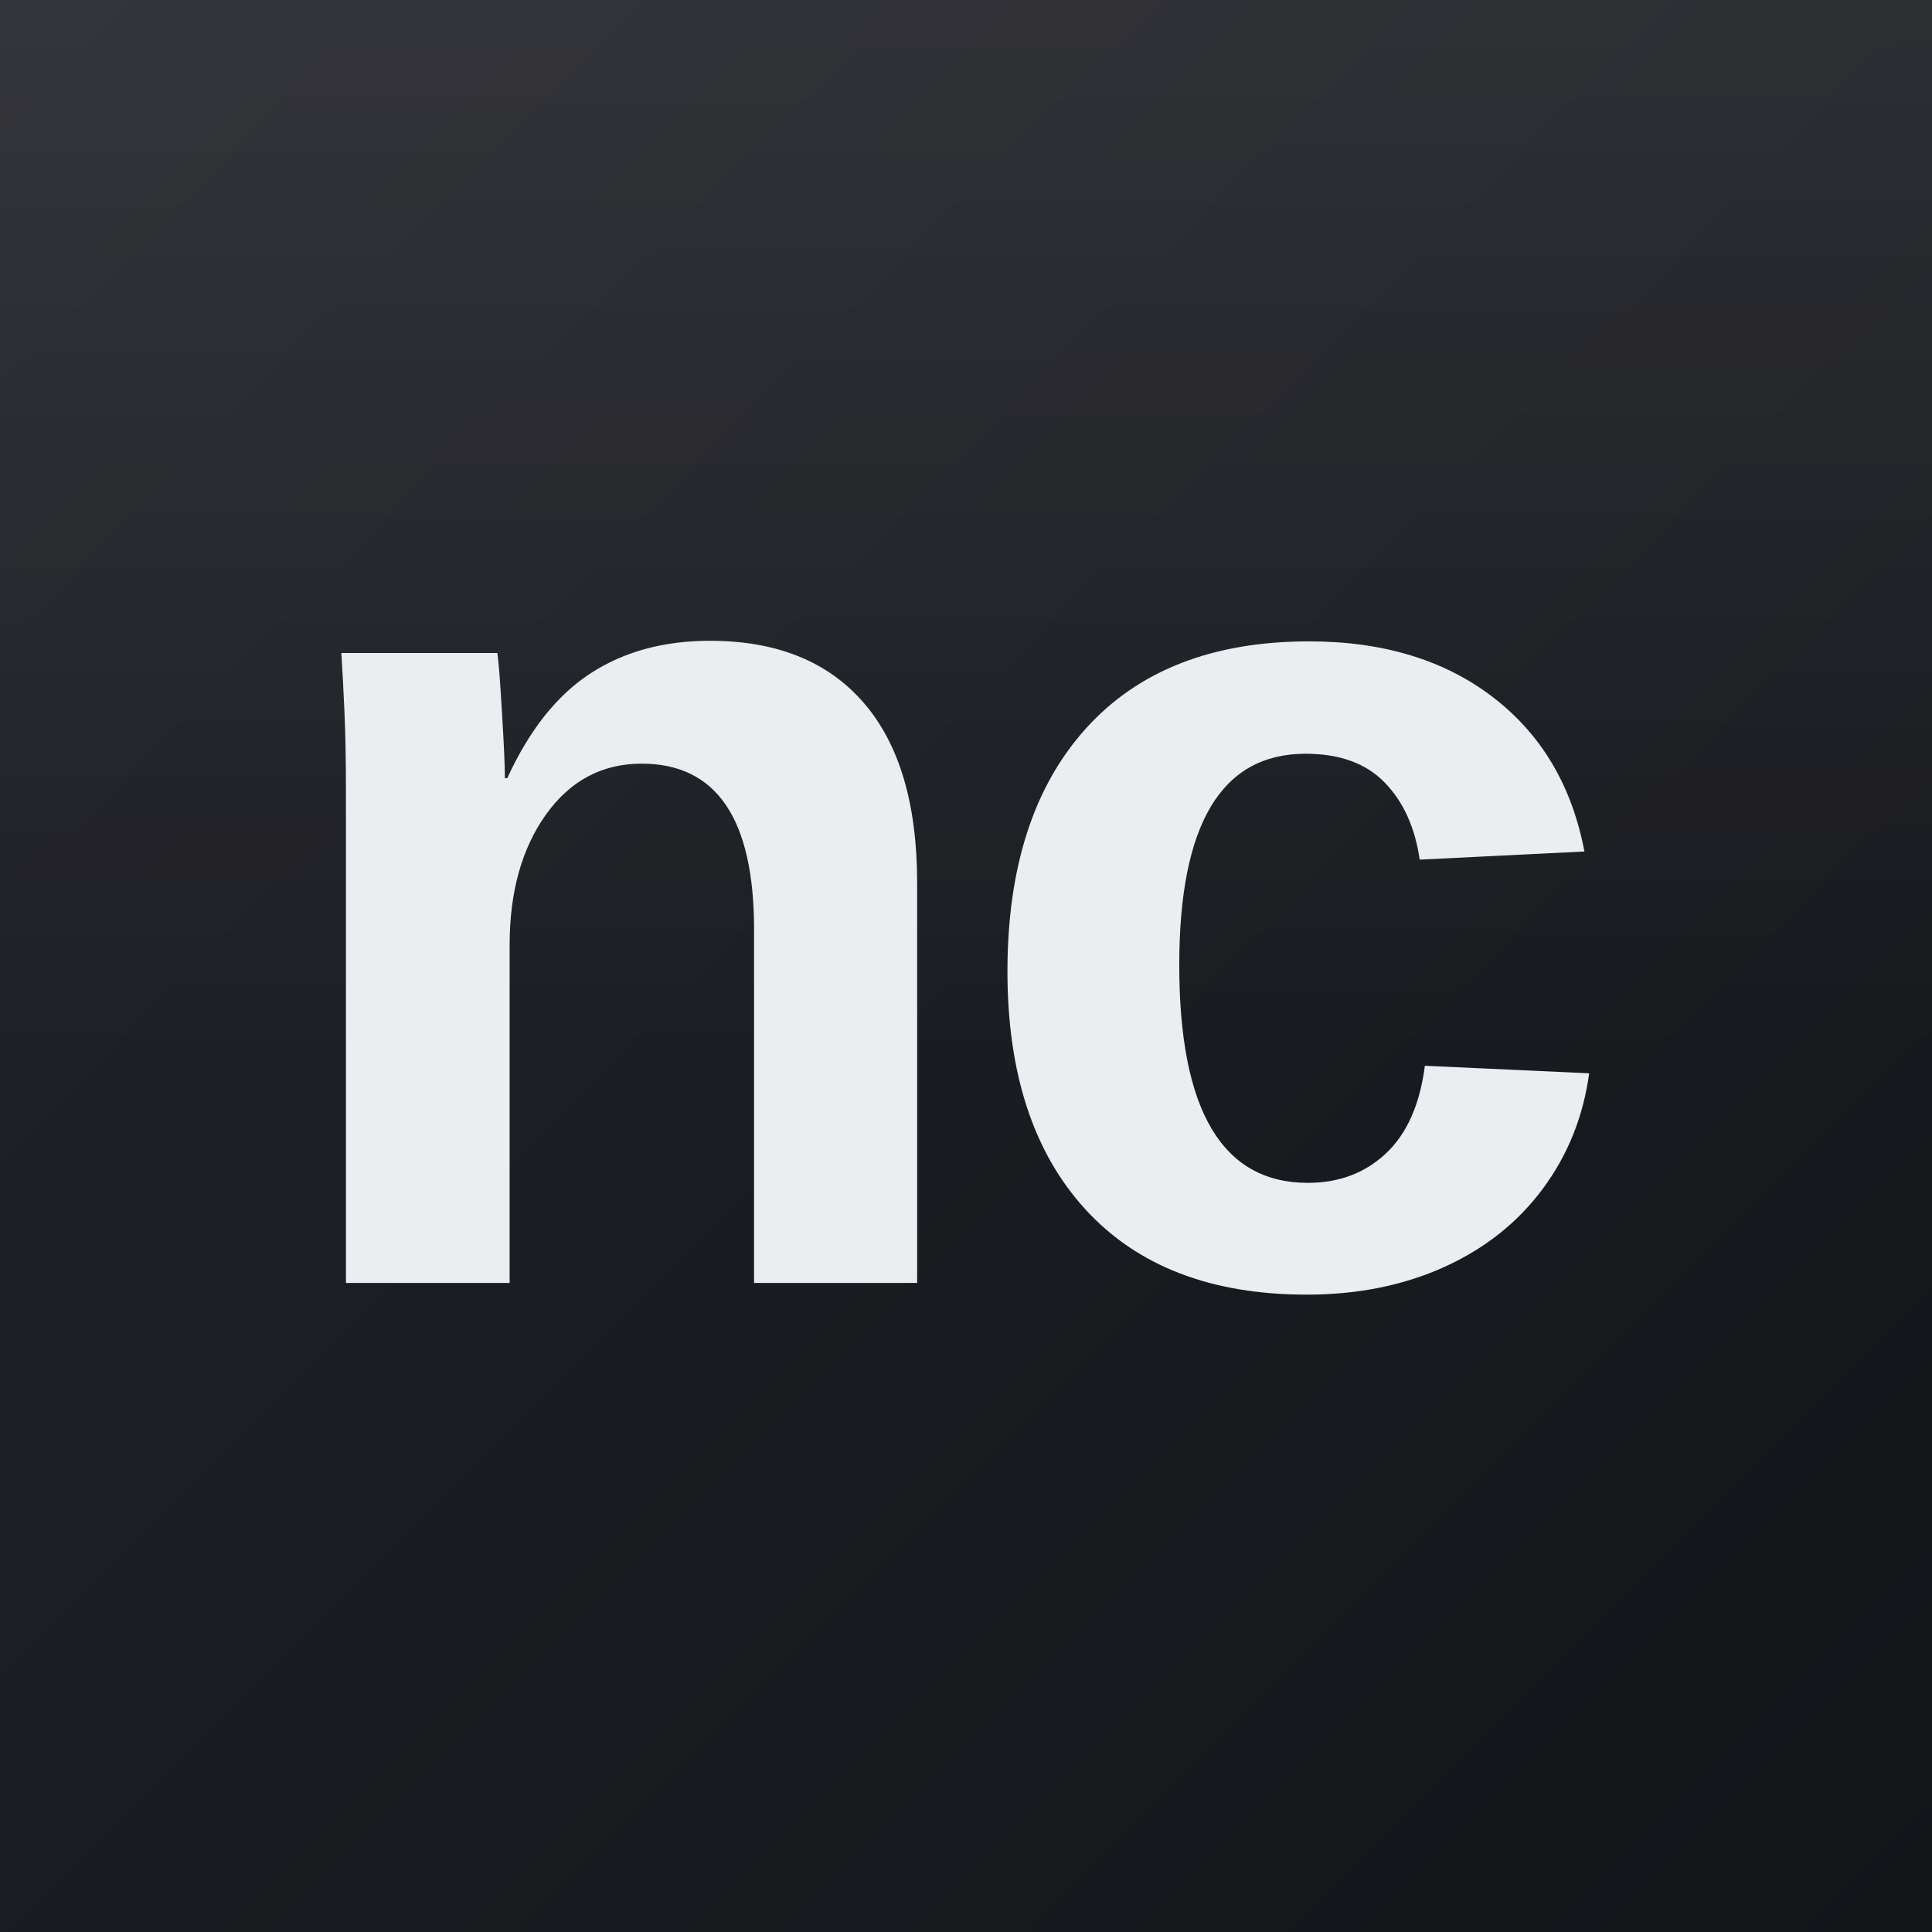
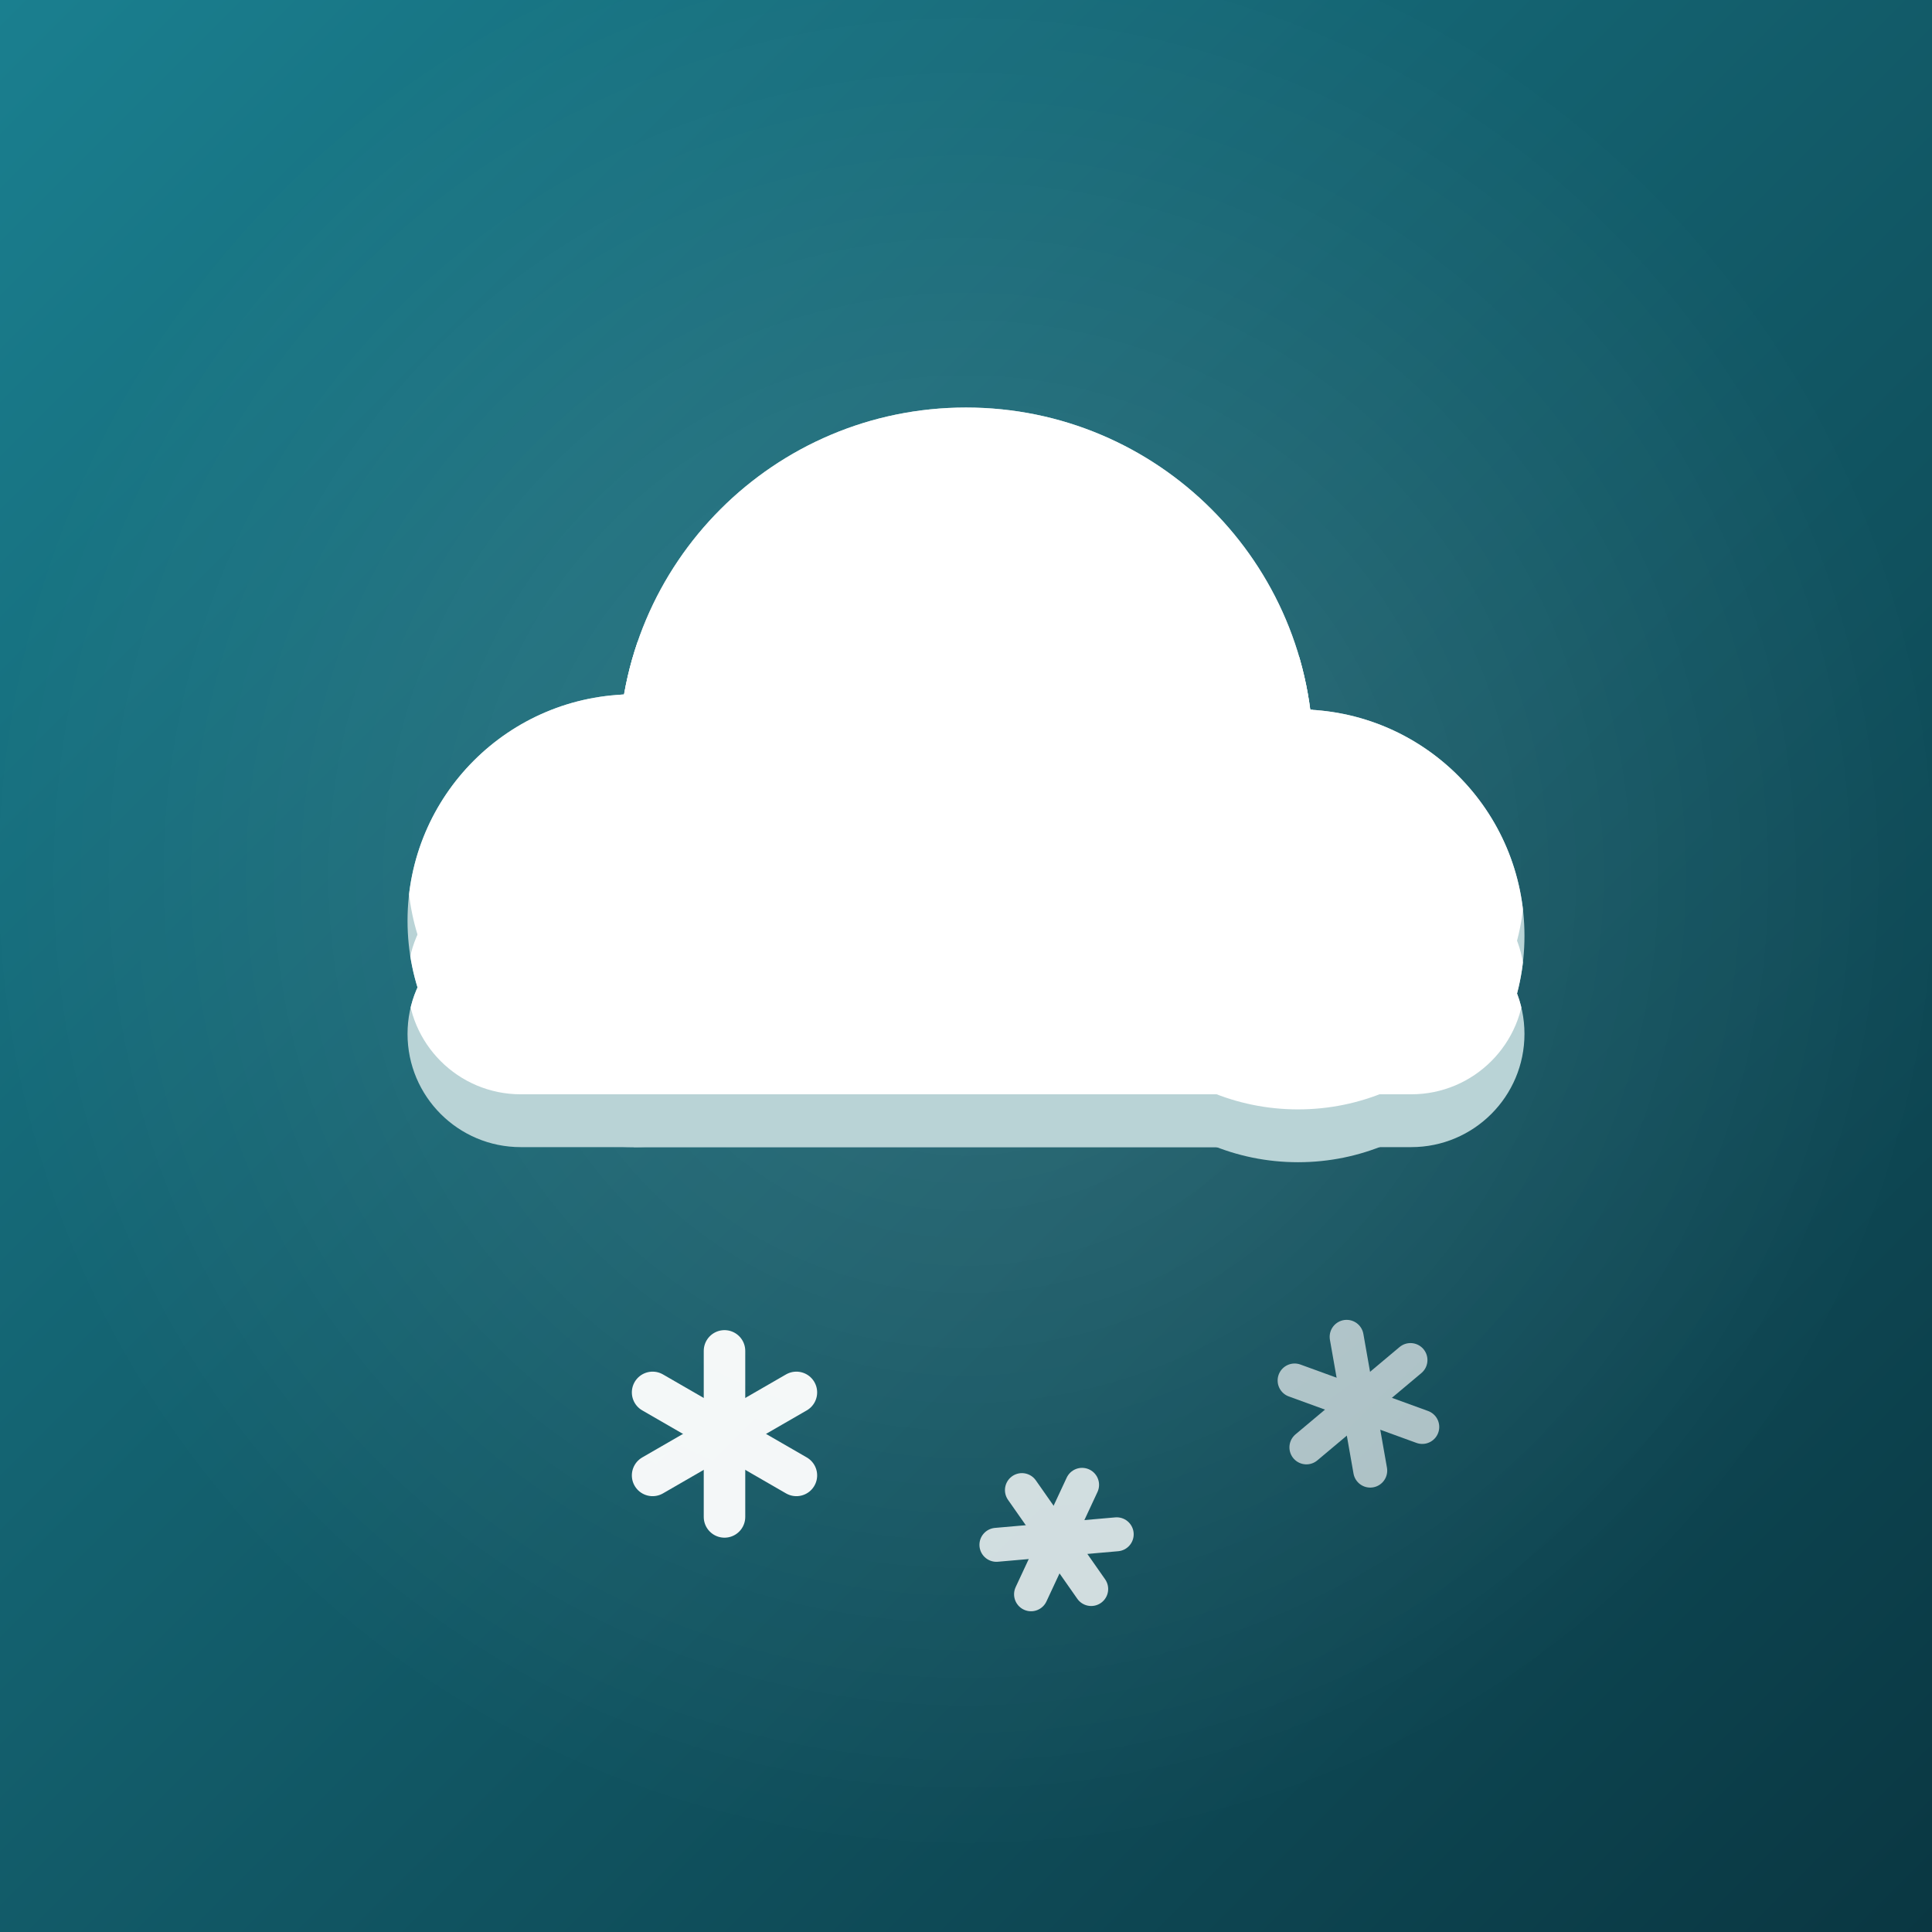
<svg xmlns="http://www.w3.org/2000/svg" viewBox="0 0 256 256" width="256" height="256" role="img" aria-label="neves.cloud">
  <defs>
    <linearGradient id="ground" x1="0" y1="0" x2="256" y2="256" gradientUnits="userSpaceOnUse">
-       <stop offset="0" stop-color="#23242a" />
-       <stop offset="1" stop-color="#141519" />
+       <stop offset="0" stop-color="#1a7f8f" />
+       <stop offset="1" stop-color="#0a3742" />
    </linearGradient>
-     <linearGradient id="sheen" x1="0" y1="0" x2="0" y2="256" gradientUnits="userSpaceOnUse">
-       <stop offset="0" stop-color="#ffffff" stop-opacity="0.08" />
-       <stop offset="0.55" stop-color="#ffffff" stop-opacity="0" />
-     </linearGradient>
+     <radialGradient id="glow" cx="128" cy="116" r="130" gradientUnits="userSpaceOnUse">
+       <stop offset="0" stop-color="#ffffff" stop-opacity=".14" />
+       <stop offset="1" stop-color="#ffffff" stop-opacity="0" />
+     </radialGradient>
+     <clipPath id="cloud">
+       <circle cx="84" cy="122" r="30" />
+       <circle cx="128" cy="100" r="46" />
+       <circle cx="172" cy="124" r="30" />
+       <rect x="84" y="100" width="88" height="52" />
+       <rect x="54" y="122" width="148" height="30" rx="15" />
+     </clipPath>
  </defs>
  <rect x="-2" y="-2" width="260" height="260" fill="url(#ground)" />
-   <rect x="-2" y="-2" width="260" height="260" fill="url(#sheen)" />
-   <text x="125" y="170" fill="#ecedf1" font-family="-apple-system, BlinkMacSystemFont, 'SF Pro Display', system-ui, 'Helvetica Neue', Arial, sans-serif" font-size="158" font-weight="700" letter-spacing="-4" text-anchor="middle">nc</text>
+   <rect x="-2" y="-2" width="260" height="260" fill="url(#glow)" />
+   <g fill="#b9d3d6">
+     <circle cx="84" cy="122" r="30" />
+     <circle cx="128" cy="100" r="46" />
+     <circle cx="172" cy="124" r="30" />
+     <rect x="84" y="100" width="88" height="52" />
+     <rect x="54" y="122" width="148" height="30" rx="15" />
+   </g>
+   <g clip-path="url(#cloud)">
+     <g fill="#ffffff" transform="translate(0 -7)">
+       <circle cx="84" cy="122" r="30" />
+       <circle cx="128" cy="100" r="46" />
+       <circle cx="172" cy="124" r="30" />
+       <rect x="84" y="100" width="88" height="52" />
+       <rect x="54" y="122" width="148" height="30" rx="15" />
+     </g>
+   </g>
+   <g stroke="#ffffff" stroke-linecap="round" fill="none">
+     <g stroke-width="5.5" opacity=".95">
+       <path d="M96 179 V201" />
+       <path d="M96 179 V201" transform="rotate(60 96 190)" />
+       <path d="M96 179 V201" transform="rotate(120 96 190)" />
+     </g>
+     <g stroke-width="4.5" opacity=".8" transform="rotate(25 140 204)">
+       <path d="M140 196 V212" />
+       <path d="M140 196 V212" transform="rotate(60 140 204)" />
+       <path d="M140 196 V212" transform="rotate(120 140 204)" />
+     </g>
+     <g stroke-width="4.5" opacity=".65" transform="rotate(-10 180 186)">
+       <path d="M180 177 V195" />
+       <path d="M180 177 V195" transform="rotate(60 180 186)" />
+       <path d="M180 177 V195" transform="rotate(120 180 186)" />
+     </g>
+   </g>
</svg>
